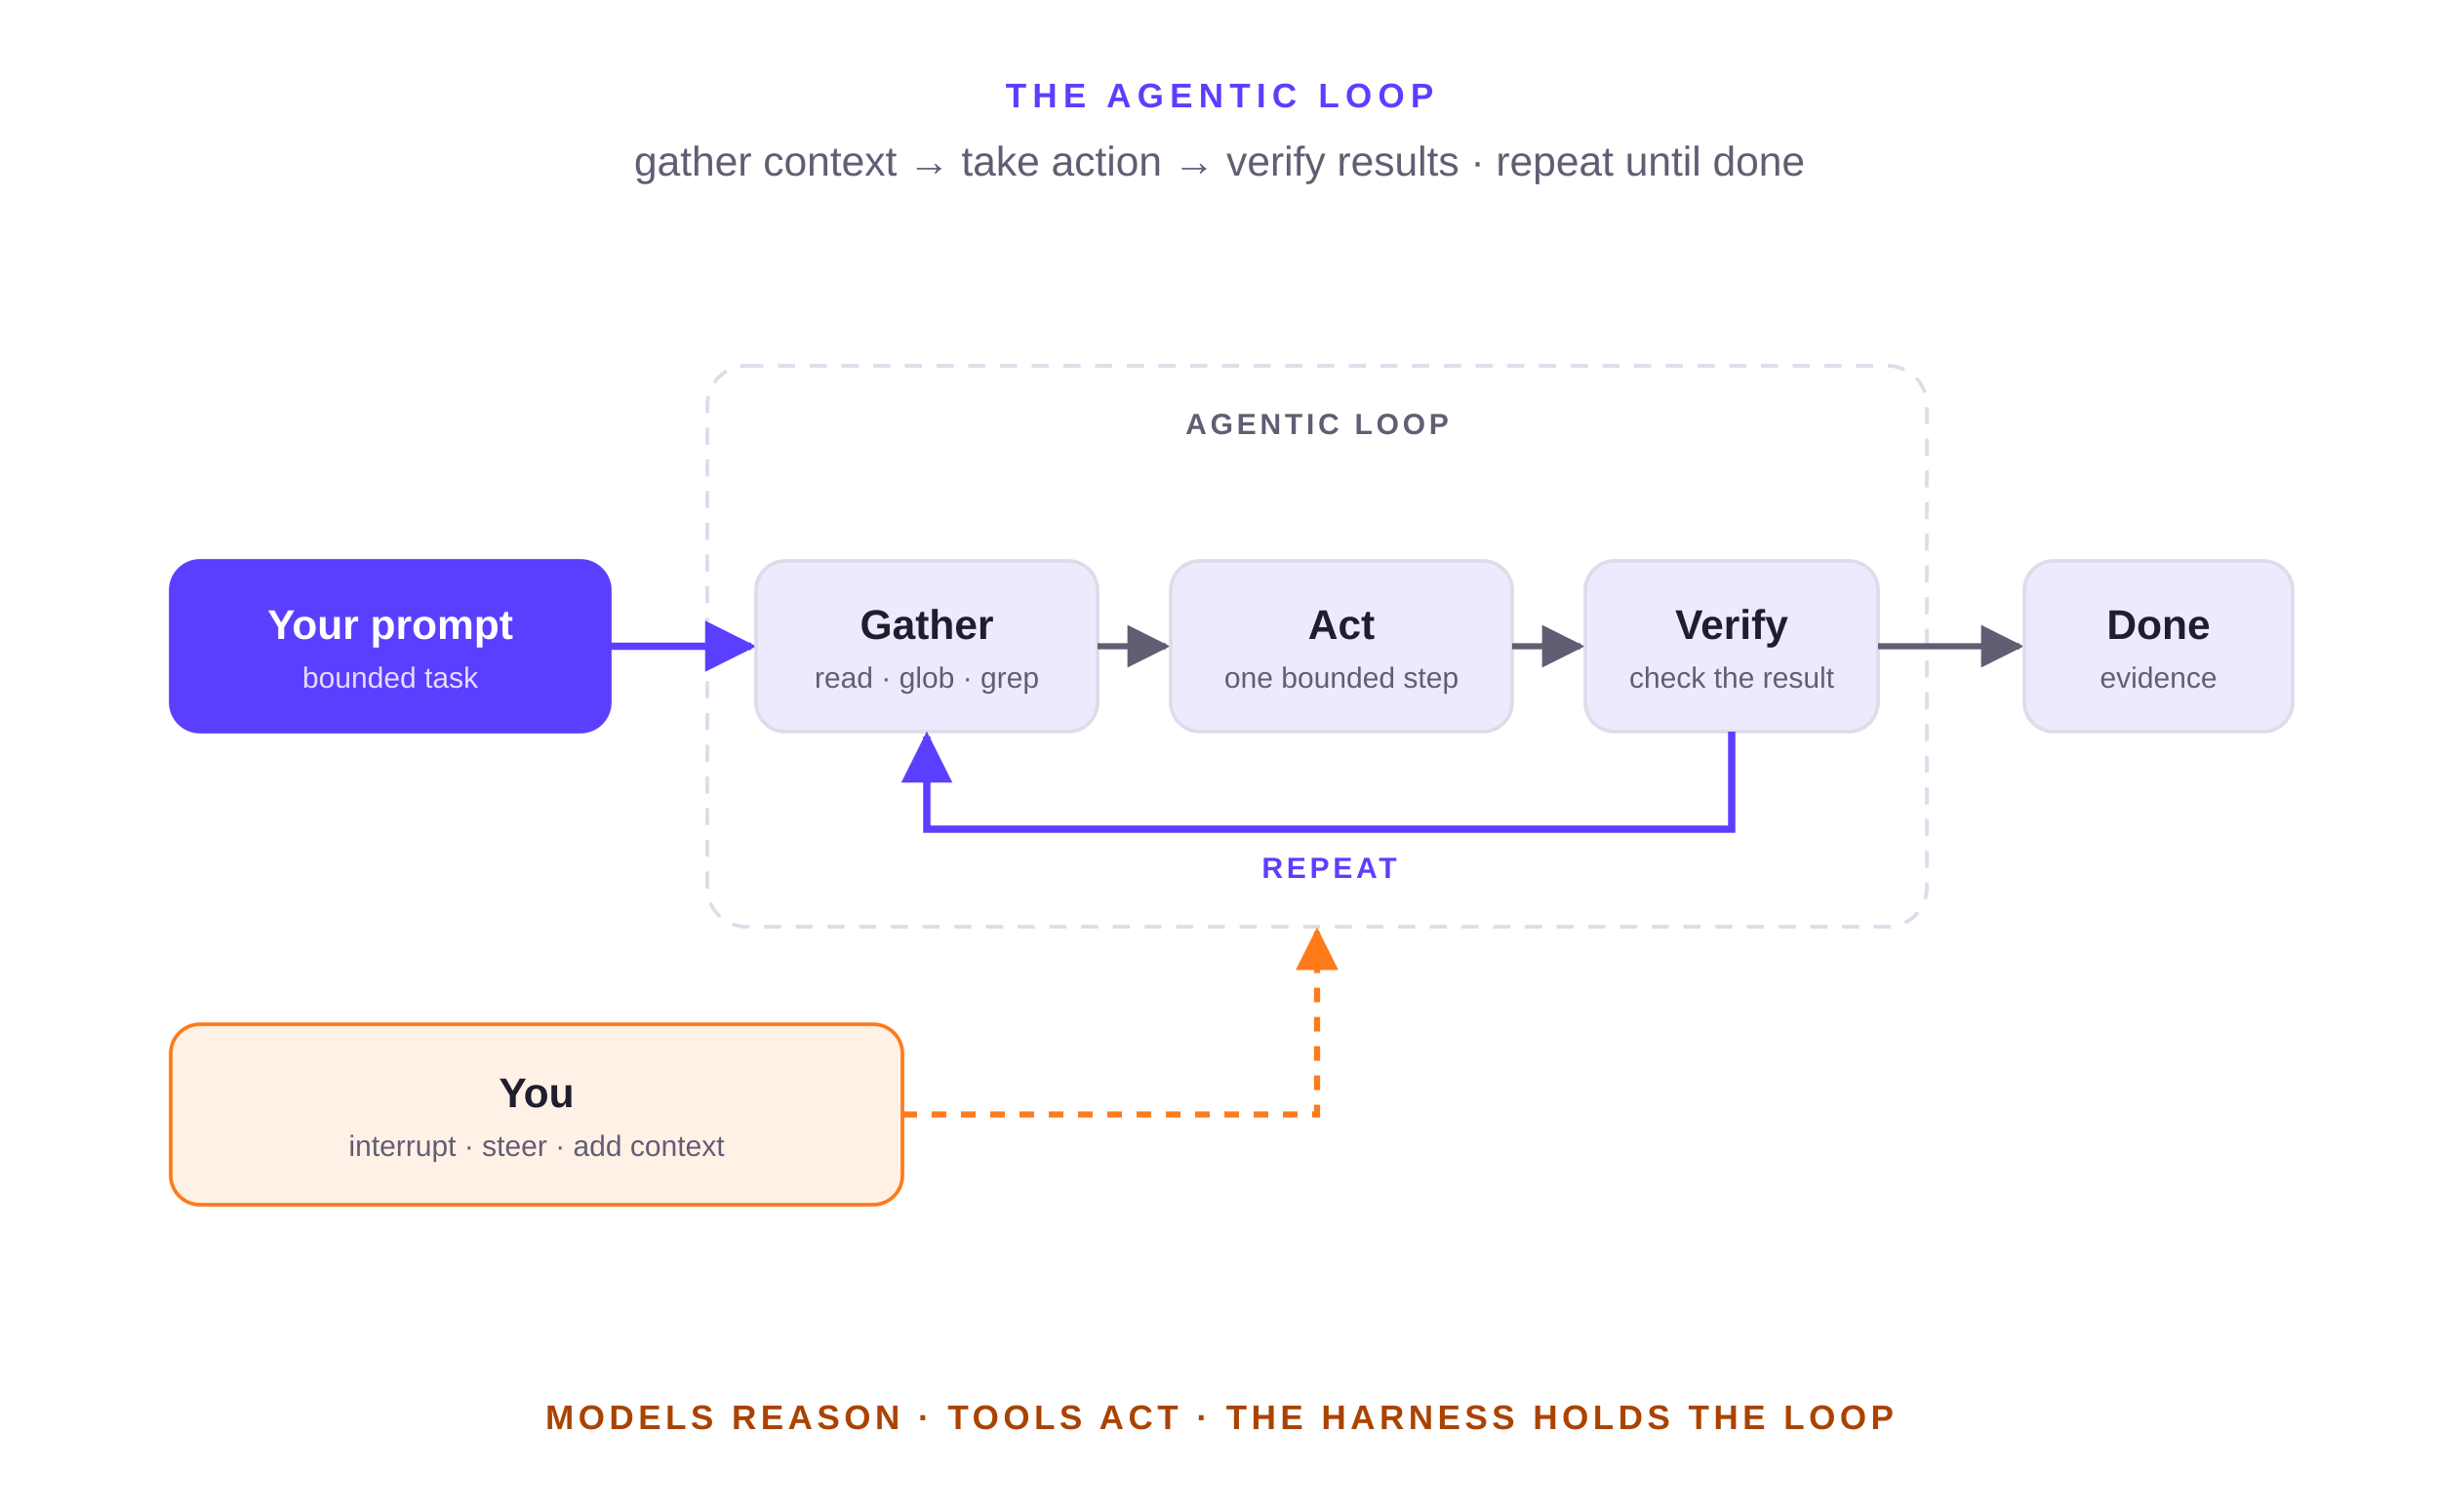
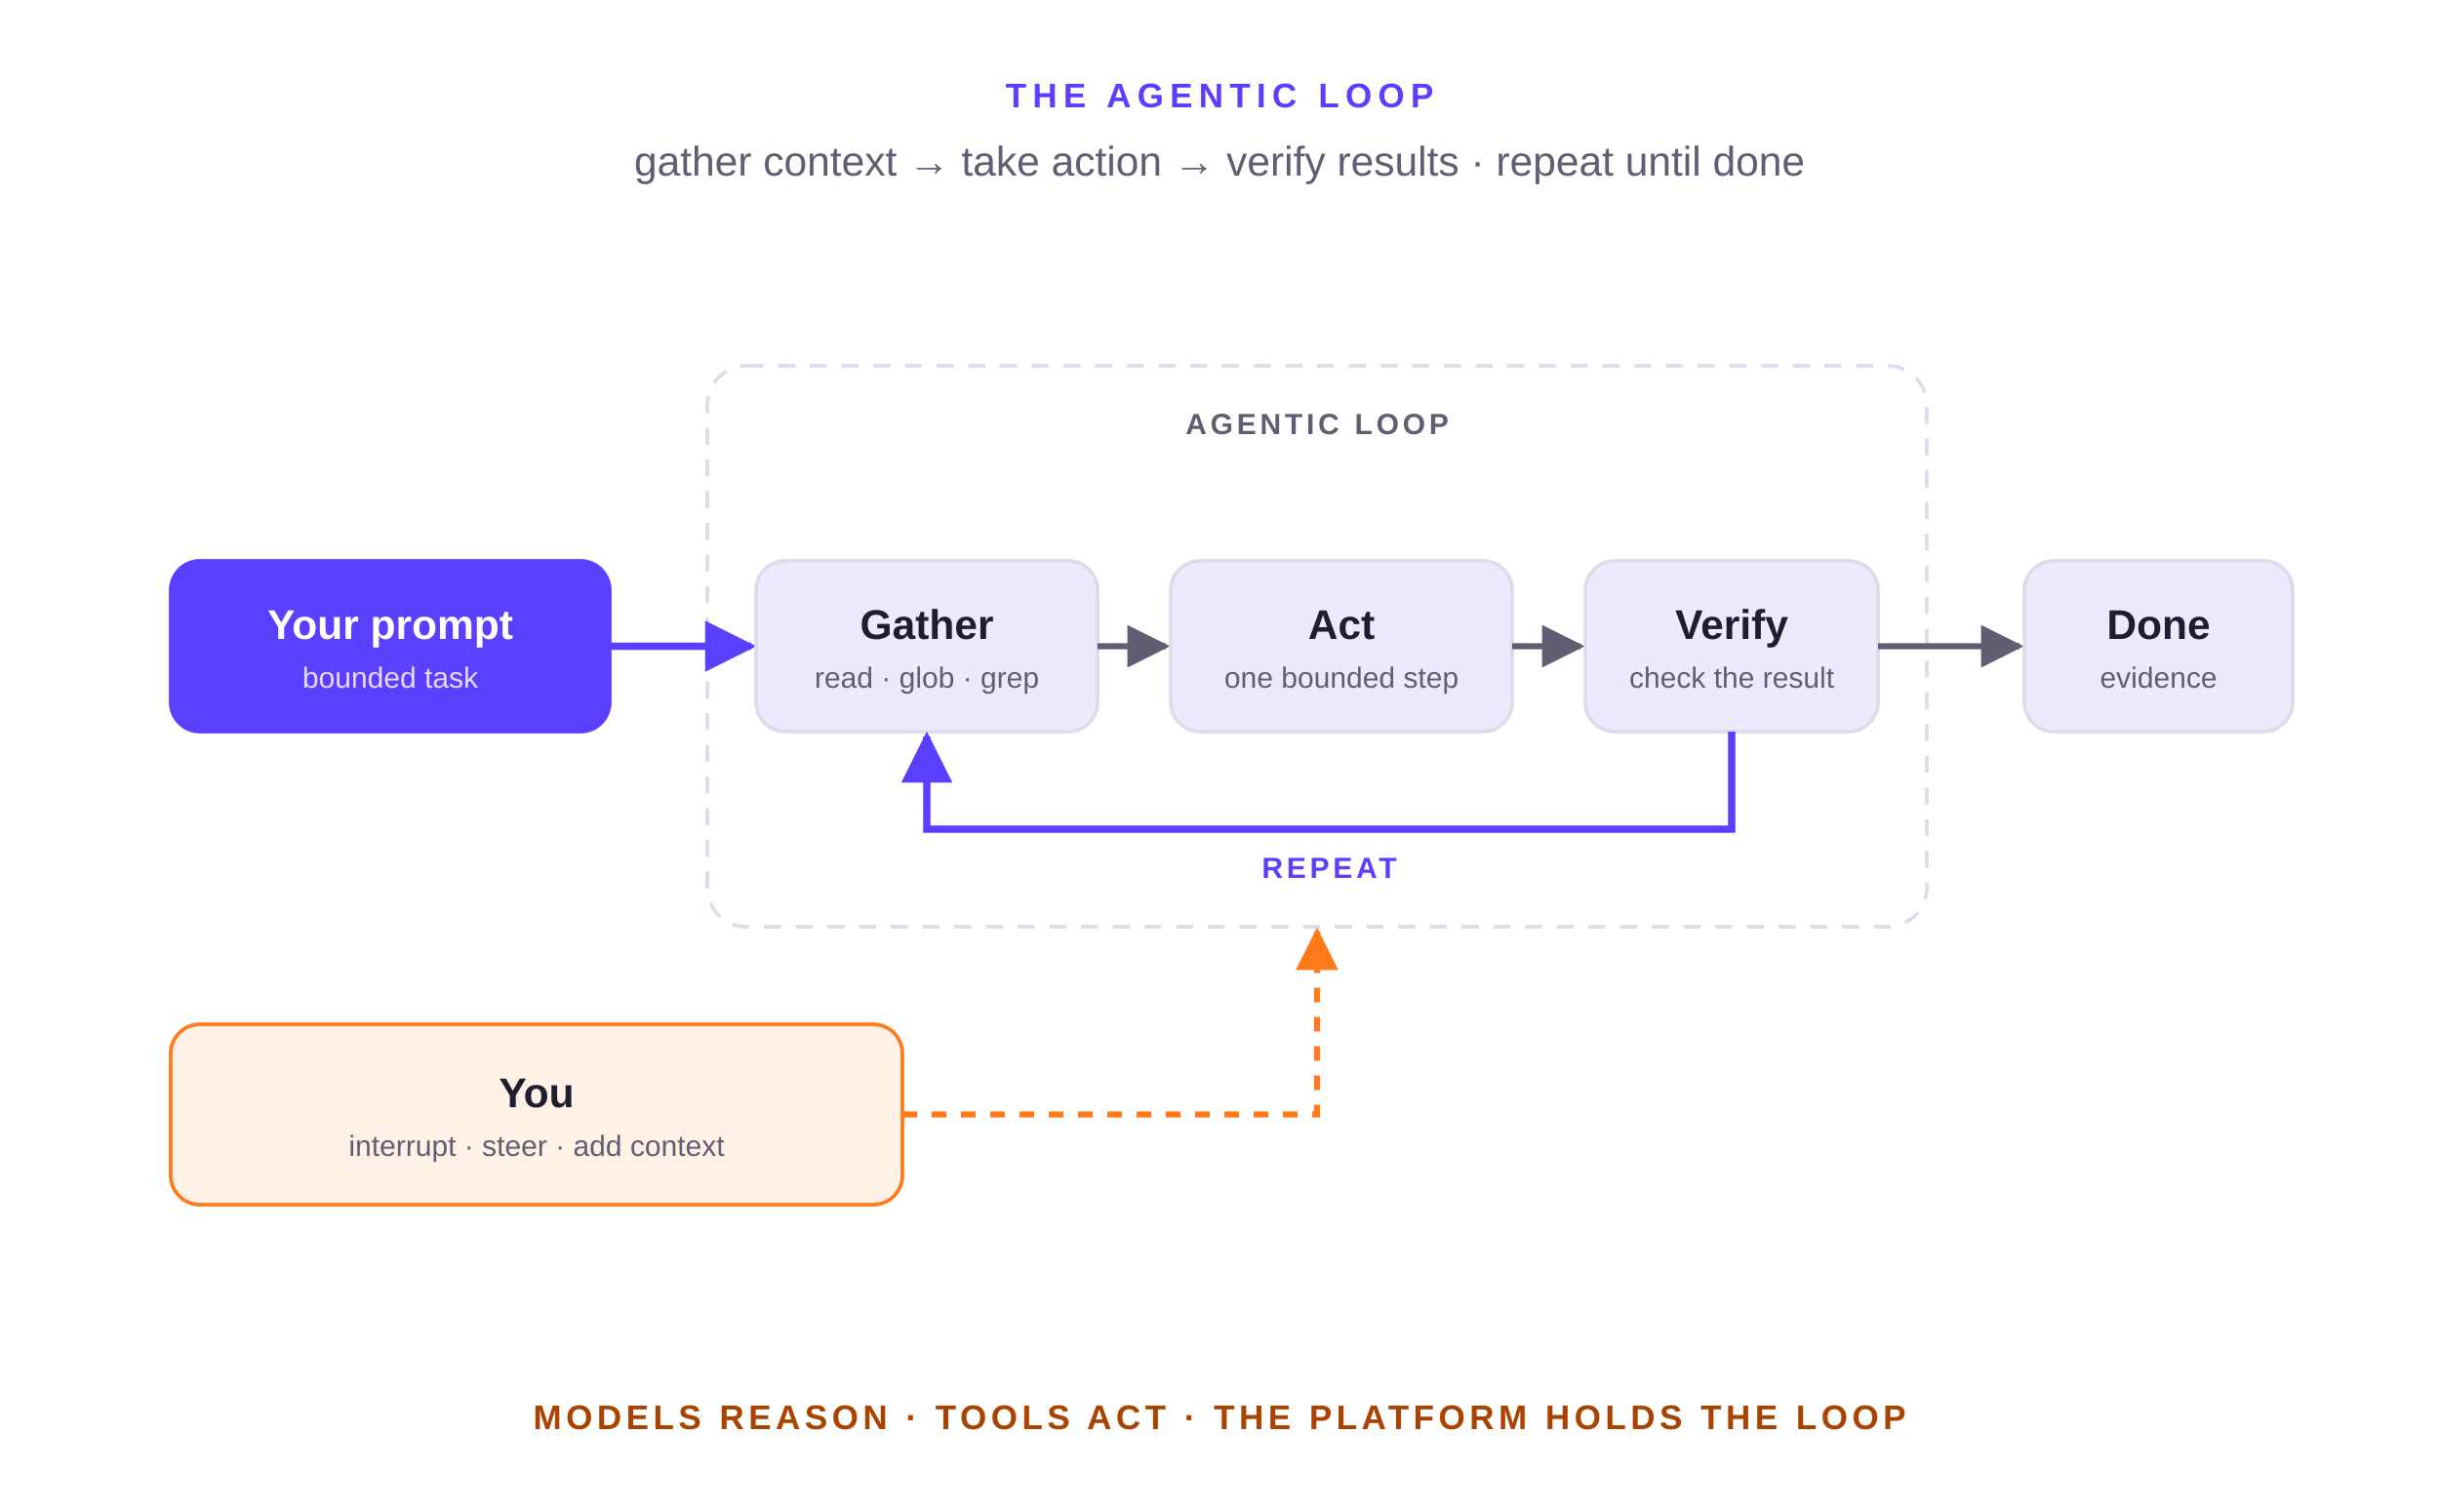
<svg xmlns="http://www.w3.org/2000/svg" viewBox="0 0 1000 620" role="img" aria-labelledby="title desc">
  <defs>
    <marker id="a" viewBox="0 0 10 10" refX="9" refY="5" markerWidth="7" markerHeight="7" orient="auto-start-reverse">
      <path d="M0 0L10 5 0 10z" fill="#625d73" />
    </marker>
    <marker id="ao" viewBox="0 0 10 10" refX="9" refY="5" markerWidth="7" markerHeight="7" orient="auto-start-reverse">
      <path d="M0 0L10 5 0 10z" fill="#ff7a1a" />
    </marker>
    <marker id="ap" viewBox="0 0 10 10" refX="9" refY="5" markerWidth="7" markerHeight="7" orient="auto-start-reverse">
      <path d="M0 0L10 5 0 10z" fill="#5b3fff" />
    </marker>
  </defs>
  <rect width="1000" height="620" fill="#ffffff" />
  <text x="500" y="44" text-anchor="middle" font-family="Arial,Helvetica,sans-serif" font-size="14" font-weight="700" letter-spacing="2.5" fill="#5b3fff">THE AGENTIC LOOP</text>
  <text x="500" y="72" text-anchor="middle" font-family="Arial,Helvetica,sans-serif" font-size="17" fill="#625d73">gather context → take action → verify results · repeat until done</text>
  <rect x="290" y="150" width="500" height="230" rx="16" fill="none" stroke="#dedbea" stroke-width="1.5" stroke-dasharray="7 6" />
  <text x="540" y="178" text-anchor="middle" font-family="Arial,Helvetica,sans-serif" font-size="12" font-weight="700" letter-spacing="1.5" fill="#625d73">AGENTIC LOOP</text>
  <rect x="70" y="230" width="180" height="70" rx="12" fill="#5b3fff" stroke="#5b3fff" stroke-width="1.5" />
  <text x="160.0" y="262.0" text-anchor="middle" font-family="Arial,Helvetica,sans-serif" font-size="17" font-weight="700" fill="#fff">Your prompt</text>
  <text x="160.0" y="282.0" text-anchor="middle" font-family="Arial,Helvetica,sans-serif" font-size="12" fill="#e4dcff">bounded task</text>
  <path d="M250 265L308 265" fill="none" stroke="#5b3fff" stroke-width="3" marker-end="url(#ap)" />
  <rect x="310" y="230" width="140" height="70" rx="12" fill="#eeeafe" stroke="#dedbea" stroke-width="1.5" />
  <text x="380.0" y="262.0" text-anchor="middle" font-family="Arial,Helvetica,sans-serif" font-size="17" font-weight="700" fill="#1f1e2e">Gather</text>
  <text x="380.0" y="282.0" text-anchor="middle" font-family="Arial,Helvetica,sans-serif" font-size="12" fill="#625d73">read · glob · grep</text>
  <path d="M450 265L478 265" fill="none" stroke="#625d73" stroke-width="2.5" marker-end="url(#a)" />
  <rect x="480" y="230" width="140" height="70" rx="12" fill="#eeeafe" stroke="#dedbea" stroke-width="1.5" />
  <text x="550.0" y="262.0" text-anchor="middle" font-family="Arial,Helvetica,sans-serif" font-size="17" font-weight="700" fill="#1f1e2e">Act</text>
  <text x="550.0" y="282.0" text-anchor="middle" font-family="Arial,Helvetica,sans-serif" font-size="12" fill="#625d73">one bounded step</text>
  <path d="M620 265L648 265" fill="none" stroke="#625d73" stroke-width="2.5" marker-end="url(#a)" />
  <rect x="650" y="230" width="120" height="70" rx="12" fill="#eeeafe" stroke="#dedbea" stroke-width="1.5" />
  <text x="710.0" y="262.0" text-anchor="middle" font-family="Arial,Helvetica,sans-serif" font-size="17" font-weight="700" fill="#1f1e2e">Verify</text>
  <text x="710.0" y="282.0" text-anchor="middle" font-family="Arial,Helvetica,sans-serif" font-size="12" fill="#625d73">check the result</text>
  <path d="M770 265L828 265" fill="none" stroke="#625d73" stroke-width="2.5" marker-end="url(#a)" />
  <rect x="830" y="230" width="110" height="70" rx="12" fill="#eeeafe" stroke="#dedbea" stroke-width="1.5" />
  <text x="885.0" y="262.0" text-anchor="middle" font-family="Arial,Helvetica,sans-serif" font-size="17" font-weight="700" fill="#1f1e2e">Done</text>
  <text x="885.0" y="282.0" text-anchor="middle" font-family="Arial,Helvetica,sans-serif" font-size="12" fill="#625d73">evidence</text>
  <path d="M710 300V340H380V302" fill="none" stroke="#5b3fff" stroke-width="3" marker-end="url(#ap)" />
  <text x="545" y="360" text-anchor="middle" font-family="Arial,Helvetica,sans-serif" font-size="12" font-weight="700" letter-spacing="1.5" fill="#5b3fff">REPEAT</text>
  <rect x="70" y="420" width="300" height="74" rx="12" fill="#fff1e6" stroke="#ff7a1a" stroke-width="1.5" />
  <text x="220.0" y="454.0" text-anchor="middle" font-family="Arial,Helvetica,sans-serif" font-size="17" font-weight="700" fill="#1f1e2e">You</text>
  <text x="220.0" y="474.0" text-anchor="middle" font-family="Arial,Helvetica,sans-serif" font-size="12" fill="#625d73">interrupt · steer · add context</text>
  <path d="M370 457H540V382" fill="none" stroke="#ff7a1a" stroke-width="2.5" stroke-dasharray="6 6" marker-end="url(#ao)" />
-   <text x="500" y="586" text-anchor="middle" font-family="Arial,Helvetica,sans-serif" font-size="14" font-weight="700" letter-spacing="1.8" fill="#aa4300">MODELS REASON · TOOLS ACT · THE HARNESS HOLDS THE LOOP</text>
+   <text x="500" y="586" text-anchor="middle" font-family="Arial,Helvetica,sans-serif" font-size="14" font-weight="700" letter-spacing="1.8" fill="#aa4300">MODELS REASON · TOOLS ACT · THE PLATFORM HOLDS THE LOOP</text>
</svg>
